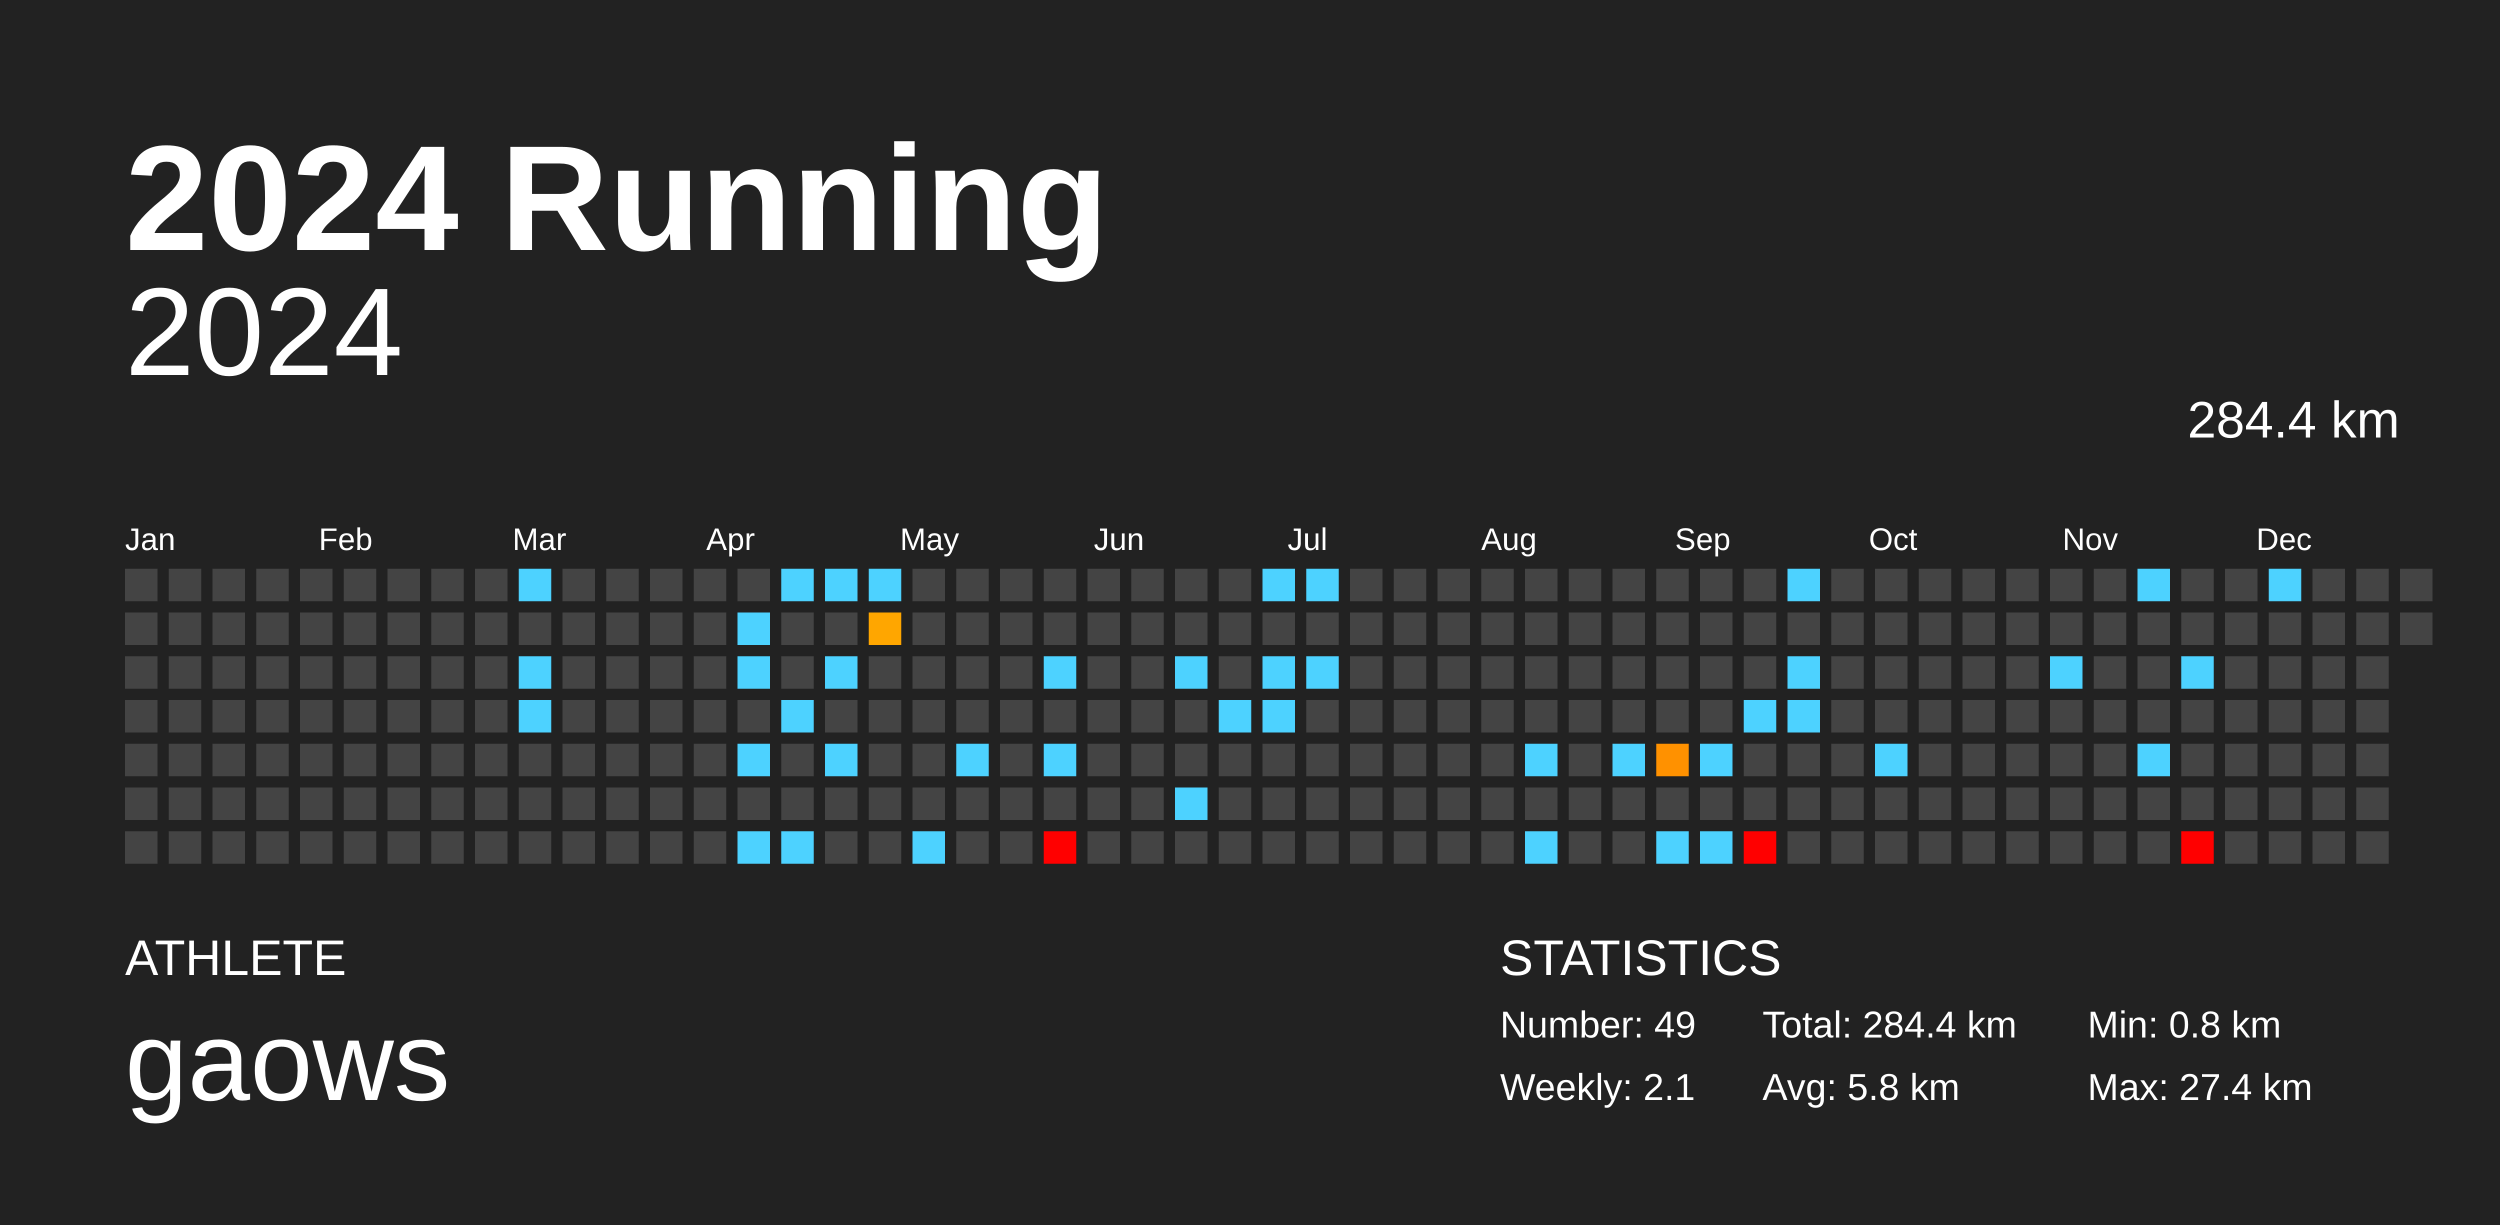
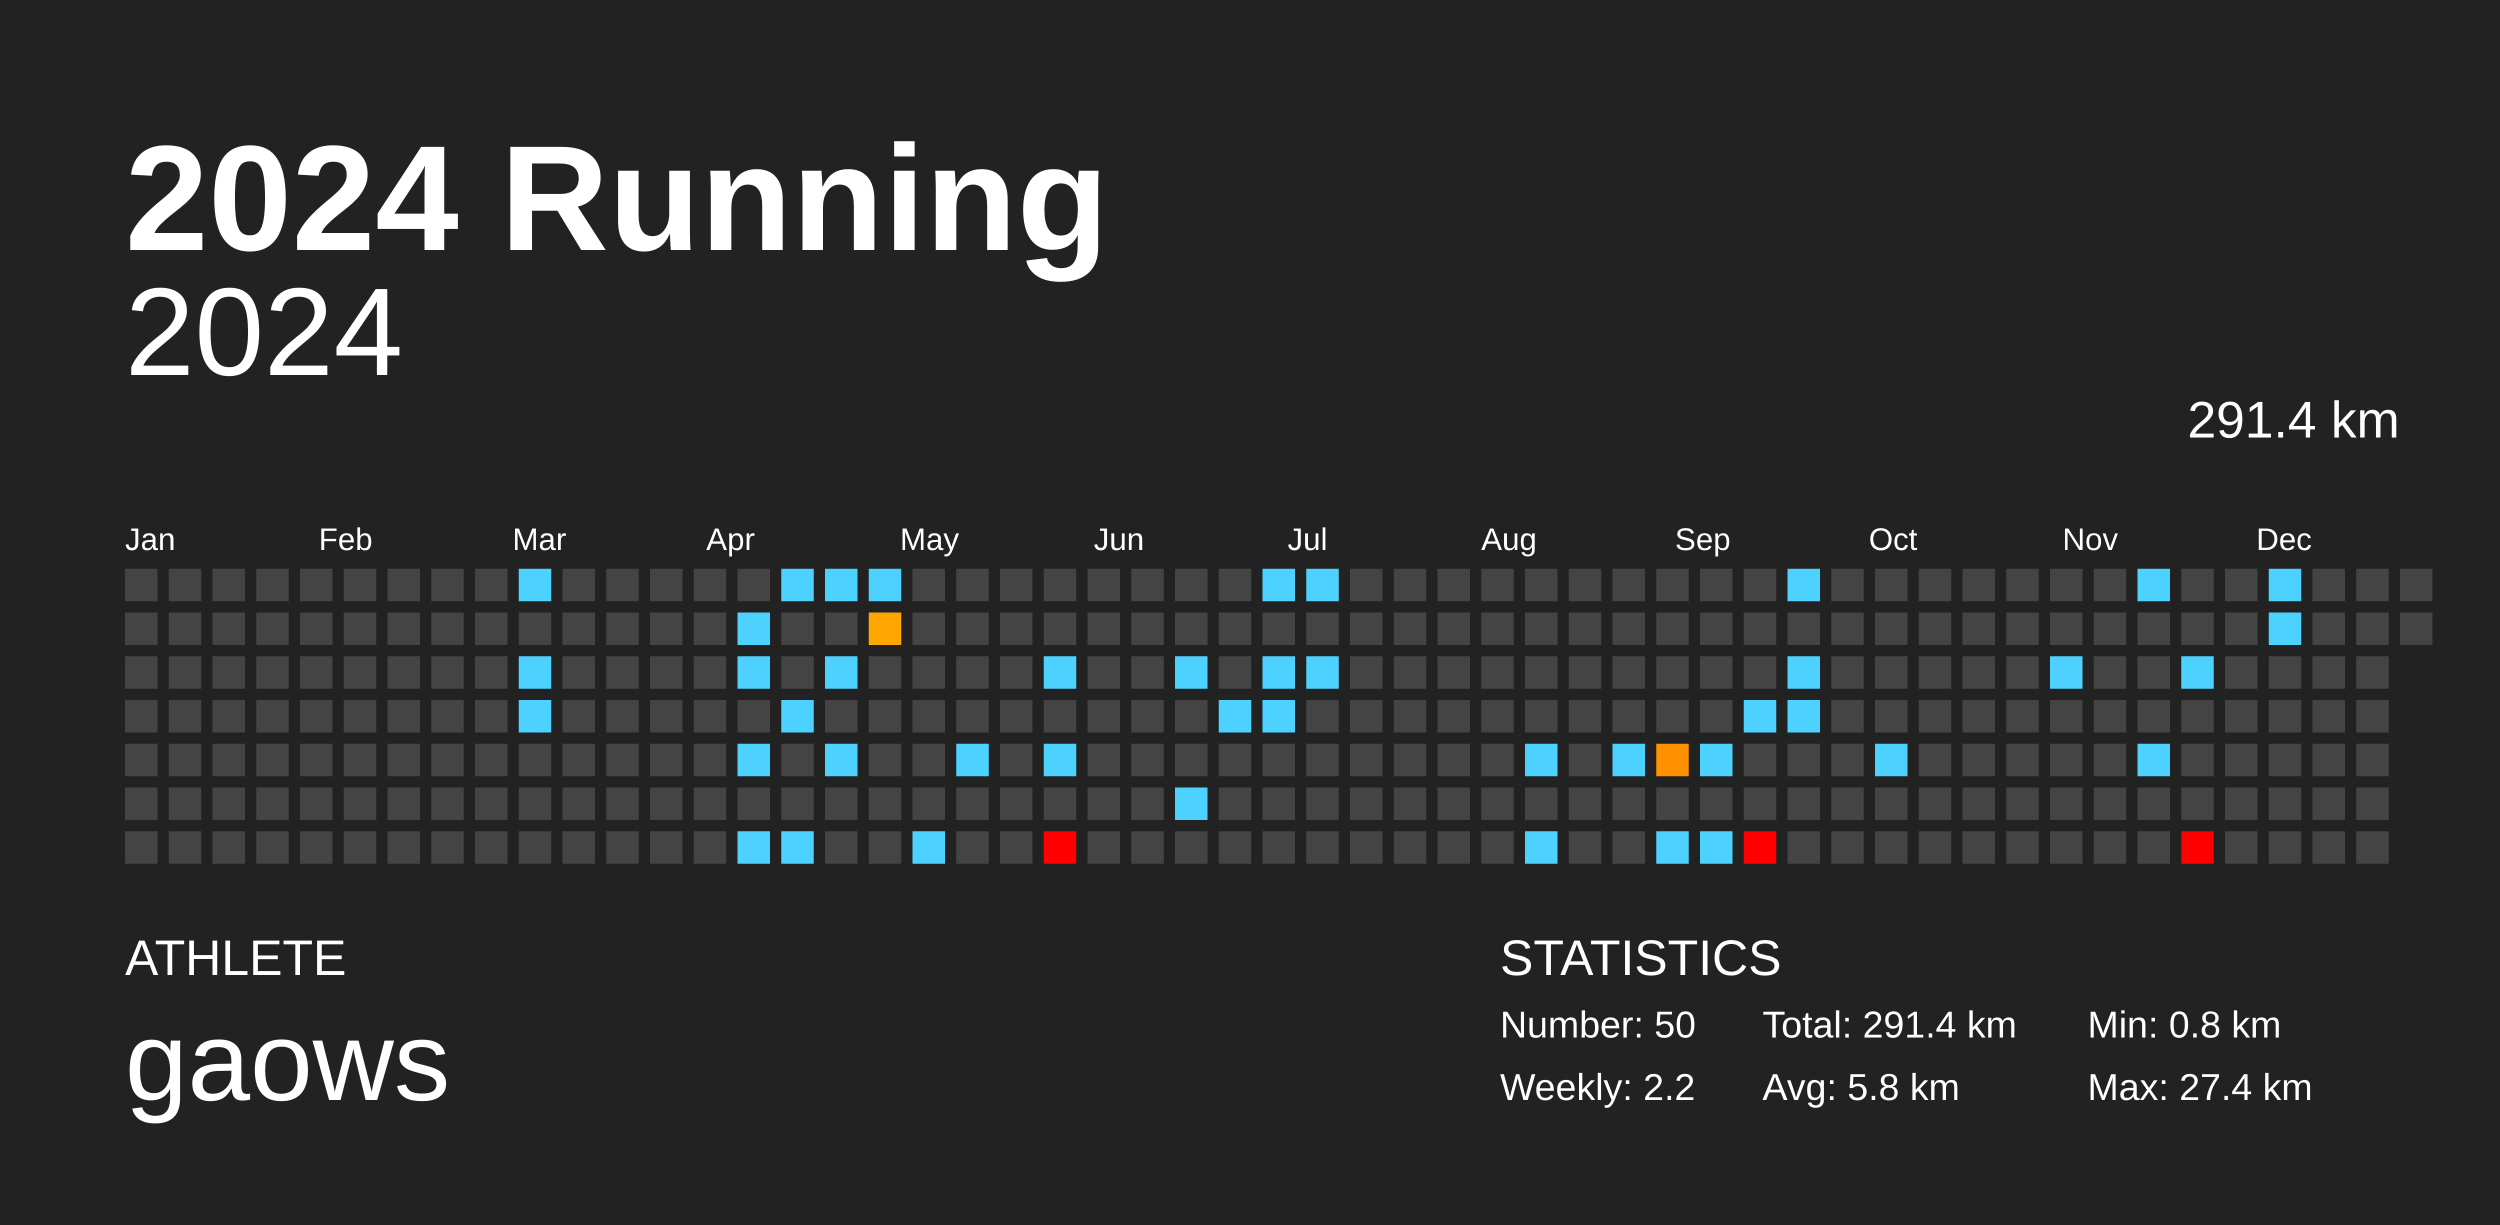
<svg xmlns="http://www.w3.org/2000/svg" baseProfile="full" height="98mm" version="1.1" viewBox="0,0,200,98" width="200mm">
  <defs />
  <rect fill="#222222" height="98" width="200" x="0" y="0" />
  <text fill="#FFFFFF" style="font-size:12px; font-family:Arial; font-weight:bold;" x="10" y="20">2024 Running</text>
  <text fill="#FFFFFF" style="font-size:4px; font-family:Arial" x="10" y="78">ATHLETE</text>
  <text fill="#FFFFFF" style="font-size:9px; font-family:Arial" x="10" y="88">gaows</text>
  <text fill="#FFFFFF" style="font-size:4px; font-family:Arial" x="120" y="78">STATISTICS</text>
-   <text fill="#FFFFFF" style="font-size:3px; font-family:Arial" x="120" y="83">Number: 49</text>
-   <text fill="#FFFFFF" style="font-size:3px; font-family:Arial" x="120" y="88">Weekly: 2.1</text>
-   <text fill="#FFFFFF" style="font-size:3px; font-family:Arial" x="141" y="83">Total: 284.4 km</text>
+   <text fill="#FFFFFF" style="font-size:3px; font-family:Arial" x="120" y="83">Number: 50</text>
+   <text fill="#FFFFFF" style="font-size:3px; font-family:Arial" x="120" y="88">Weekly: 2.2</text>
+   <text fill="#FFFFFF" style="font-size:3px; font-family:Arial" x="141" y="83">Total: 291.4 km</text>
  <text fill="#FFFFFF" style="font-size:3px; font-family:Arial" x="141" y="88">Avg: 5.8 km</text>
  <text fill="#FFFFFF" style="font-size:3px; font-family:Arial" x="167" y="83">Min: 0.8 km</text>
  <text fill="#FFFFFF" style="font-size:3px; font-family:Arial" x="167" y="88">Max: 27.4 km</text>
  <text alignment-baseline="hanging" fill="#FFFFFF" style="font-size:10.0px; font-family:Arial;" x="10" y="30">2024</text>
-   <text alignment-baseline="hanging" fill="#FFFFFF" style="font-size:4.125px; font-family:Arial;" x="175" y="35">284.4 km</text>
+   <text alignment-baseline="hanging" fill="#FFFFFF" style="font-size:4.125px; font-family:Arial;" x="175" y="35">291.4 km</text>
  <text fill="#FFFFFF" style="font-size:2.5px; font-family:Arial" x="10.0" y="44">Jan</text>
  <text fill="#FFFFFF" style="font-size:2.5px; font-family:Arial" x="25.5" y="44">Feb</text>
  <text fill="#FFFFFF" style="font-size:2.5px; font-family:Arial" x="41.0" y="44">Mar</text>
  <text fill="#FFFFFF" style="font-size:2.5px; font-family:Arial" x="56.5" y="44">Apr</text>
  <text fill="#FFFFFF" style="font-size:2.5px; font-family:Arial" x="72.0" y="44">May</text>
  <text fill="#FFFFFF" style="font-size:2.5px; font-family:Arial" x="87.5" y="44">Jun</text>
  <text fill="#FFFFFF" style="font-size:2.5px; font-family:Arial" x="103.0" y="44">Jul</text>
  <text fill="#FFFFFF" style="font-size:2.5px; font-family:Arial" x="118.5" y="44">Aug</text>
  <text fill="#FFFFFF" style="font-size:2.5px; font-family:Arial" x="134.0" y="44">Sep</text>
  <text fill="#FFFFFF" style="font-size:2.5px; font-family:Arial" x="149.5" y="44">Oct</text>
  <text fill="#FFFFFF" style="font-size:2.5px; font-family:Arial" x="165.0" y="44">Nov</text>
  <text fill="#FFFFFF" style="font-size:2.5px; font-family:Arial" x="180.5" y="44">Dec</text>
  <rect fill="#444444" height="2.6" width="2.6" x="10.0" y="45.5" />
  <rect fill="#444444" height="2.6" width="2.6" x="10.0" y="49.0" />
  <rect fill="#444444" height="2.6" width="2.6" x="10.0" y="52.5" />
  <rect fill="#444444" height="2.6" width="2.6" x="10.0" y="56.0" />
  <rect fill="#444444" height="2.6" width="2.6" x="10.0" y="59.5" />
  <rect fill="#444444" height="2.6" width="2.6" x="10.0" y="63.0" />
  <rect fill="#444444" height="2.6" width="2.6" x="10.0" y="66.5" />
  <rect fill="#444444" height="2.6" width="2.6" x="13.5" y="45.5" />
  <rect fill="#444444" height="2.6" width="2.6" x="13.5" y="49.0" />
  <rect fill="#444444" height="2.6" width="2.6" x="13.5" y="52.5" />
  <rect fill="#444444" height="2.6" width="2.6" x="13.5" y="56.0" />
  <rect fill="#444444" height="2.6" width="2.6" x="13.5" y="59.5" />
  <rect fill="#444444" height="2.6" width="2.6" x="13.5" y="63.0" />
  <rect fill="#444444" height="2.6" width="2.6" x="13.5" y="66.5" />
  <rect fill="#444444" height="2.6" width="2.6" x="17.0" y="45.5" />
  <rect fill="#444444" height="2.6" width="2.6" x="17.0" y="49.0" />
  <rect fill="#444444" height="2.6" width="2.6" x="17.0" y="52.5" />
  <rect fill="#444444" height="2.6" width="2.6" x="17.0" y="56.0" />
  <rect fill="#444444" height="2.6" width="2.6" x="17.0" y="59.5" />
  <rect fill="#444444" height="2.6" width="2.6" x="17.0" y="63.0" />
  <rect fill="#444444" height="2.6" width="2.6" x="17.0" y="66.5" />
  <rect fill="#444444" height="2.6" width="2.6" x="20.5" y="45.5" />
  <rect fill="#444444" height="2.6" width="2.6" x="20.5" y="49.0" />
  <rect fill="#444444" height="2.6" width="2.6" x="20.5" y="52.5" />
  <rect fill="#444444" height="2.6" width="2.6" x="20.5" y="56.0" />
  <rect fill="#444444" height="2.6" width="2.6" x="20.5" y="59.5" />
  <rect fill="#444444" height="2.6" width="2.6" x="20.5" y="63.0" />
  <rect fill="#444444" height="2.6" width="2.6" x="20.5" y="66.5" />
  <rect fill="#444444" height="2.6" width="2.6" x="24.0" y="45.5" />
  <rect fill="#444444" height="2.6" width="2.6" x="24.0" y="49.0" />
  <rect fill="#444444" height="2.6" width="2.6" x="24.0" y="52.5" />
  <rect fill="#444444" height="2.6" width="2.6" x="24.0" y="56.0" />
  <rect fill="#444444" height="2.6" width="2.6" x="24.0" y="59.5" />
  <rect fill="#444444" height="2.6" width="2.6" x="24.0" y="63.0" />
  <rect fill="#444444" height="2.6" width="2.6" x="24.0" y="66.5" />
  <rect fill="#444444" height="2.6" width="2.6" x="27.5" y="45.5" />
  <rect fill="#444444" height="2.6" width="2.6" x="27.5" y="49.0" />
  <rect fill="#444444" height="2.6" width="2.6" x="27.5" y="52.5" />
  <rect fill="#444444" height="2.6" width="2.6" x="27.5" y="56.0" />
  <rect fill="#444444" height="2.6" width="2.6" x="27.5" y="59.5" />
  <rect fill="#444444" height="2.6" width="2.6" x="27.5" y="63.0" />
  <rect fill="#444444" height="2.6" width="2.6" x="27.5" y="66.5" />
  <rect fill="#444444" height="2.6" width="2.6" x="31.0" y="45.5" />
  <rect fill="#444444" height="2.6" width="2.6" x="31.0" y="49.0" />
  <rect fill="#444444" height="2.6" width="2.6" x="31.0" y="52.5" />
  <rect fill="#444444" height="2.6" width="2.6" x="31.0" y="56.0" />
  <rect fill="#444444" height="2.6" width="2.6" x="31.0" y="59.5" />
  <rect fill="#444444" height="2.6" width="2.6" x="31.0" y="63.0" />
  <rect fill="#444444" height="2.6" width="2.6" x="31.0" y="66.5" />
  <rect fill="#444444" height="2.6" width="2.6" x="34.5" y="45.5" />
  <rect fill="#444444" height="2.6" width="2.6" x="34.5" y="49.0" />
  <rect fill="#444444" height="2.6" width="2.6" x="34.5" y="52.5" />
  <rect fill="#444444" height="2.6" width="2.6" x="34.5" y="56.0" />
  <rect fill="#444444" height="2.6" width="2.6" x="34.5" y="59.5" />
  <rect fill="#444444" height="2.6" width="2.6" x="34.5" y="63.0" />
  <rect fill="#444444" height="2.6" width="2.6" x="34.5" y="66.5" />
  <rect fill="#444444" height="2.6" width="2.6" x="38.0" y="45.5" />
  <rect fill="#444444" height="2.6" width="2.6" x="38.0" y="49.0" />
  <rect fill="#444444" height="2.6" width="2.6" x="38.0" y="52.5" />
  <rect fill="#444444" height="2.6" width="2.6" x="38.0" y="56.0" />
  <rect fill="#444444" height="2.6" width="2.6" x="38.0" y="59.5" />
  <rect fill="#444444" height="2.6" width="2.6" x="38.0" y="63.0" />
  <rect fill="#444444" height="2.6" width="2.6" x="38.0" y="66.5" />
  <rect fill="#4dd2ff" height="2.6" width="2.6" x="41.5" y="45.5" />
  <rect fill="#444444" height="2.6" width="2.6" x="41.5" y="49.0" />
  <rect fill="#4dd2ff" height="2.6" width="2.6" x="41.5" y="52.5" />
  <rect fill="#4dd2ff" height="2.6" width="2.6" x="41.5" y="56.0" />
  <rect fill="#444444" height="2.6" width="2.6" x="41.5" y="59.5" />
  <rect fill="#444444" height="2.6" width="2.6" x="41.5" y="63.0" />
  <rect fill="#444444" height="2.6" width="2.6" x="41.5" y="66.5" />
  <rect fill="#444444" height="2.6" width="2.6" x="45.0" y="45.5" />
  <rect fill="#444444" height="2.6" width="2.6" x="45.0" y="49.0" />
  <rect fill="#444444" height="2.6" width="2.6" x="45.0" y="52.5" />
  <rect fill="#444444" height="2.6" width="2.6" x="45.0" y="56.0" />
  <rect fill="#444444" height="2.6" width="2.6" x="45.0" y="59.5" />
  <rect fill="#444444" height="2.6" width="2.6" x="45.0" y="63.0" />
  <rect fill="#444444" height="2.6" width="2.6" x="45.0" y="66.5" />
  <rect fill="#444444" height="2.6" width="2.6" x="48.5" y="45.5" />
  <rect fill="#444444" height="2.6" width="2.6" x="48.5" y="49.0" />
  <rect fill="#444444" height="2.6" width="2.6" x="48.5" y="52.5" />
  <rect fill="#444444" height="2.6" width="2.6" x="48.5" y="56.0" />
  <rect fill="#444444" height="2.6" width="2.6" x="48.5" y="59.5" />
  <rect fill="#444444" height="2.6" width="2.6" x="48.5" y="63.0" />
  <rect fill="#444444" height="2.6" width="2.6" x="48.5" y="66.5" />
  <rect fill="#444444" height="2.6" width="2.6" x="52.0" y="45.5" />
  <rect fill="#444444" height="2.6" width="2.6" x="52.0" y="49.0" />
  <rect fill="#444444" height="2.6" width="2.6" x="52.0" y="52.5" />
  <rect fill="#444444" height="2.6" width="2.6" x="52.0" y="56.0" />
  <rect fill="#444444" height="2.6" width="2.6" x="52.0" y="59.5" />
  <rect fill="#444444" height="2.6" width="2.6" x="52.0" y="63.0" />
  <rect fill="#444444" height="2.6" width="2.6" x="52.0" y="66.5" />
  <rect fill="#444444" height="2.6" width="2.6" x="55.5" y="45.5" />
  <rect fill="#444444" height="2.6" width="2.6" x="55.5" y="49.0" />
  <rect fill="#444444" height="2.6" width="2.6" x="55.5" y="52.5" />
  <rect fill="#444444" height="2.6" width="2.6" x="55.5" y="56.0" />
  <rect fill="#444444" height="2.6" width="2.6" x="55.5" y="59.5" />
  <rect fill="#444444" height="2.6" width="2.6" x="55.5" y="63.0" />
  <rect fill="#444444" height="2.6" width="2.6" x="55.5" y="66.5" />
  <rect fill="#444444" height="2.6" width="2.6" x="59.0" y="45.5" />
  <rect fill="#4dd2ff" height="2.6" width="2.6" x="59.0" y="49.0" />
  <rect fill="#4dd2ff" height="2.6" width="2.6" x="59.0" y="52.5" />
  <rect fill="#444444" height="2.6" width="2.6" x="59.0" y="56.0" />
  <rect fill="#4dd2ff" height="2.6" width="2.6" x="59.0" y="59.5" />
  <rect fill="#444444" height="2.6" width="2.6" x="59.0" y="63.0" />
  <rect fill="#4dd2ff" height="2.6" width="2.6" x="59.0" y="66.5" />
  <rect fill="#4dd2ff" height="2.6" width="2.6" x="62.5" y="45.5" />
  <rect fill="#444444" height="2.6" width="2.6" x="62.5" y="49.0" />
  <rect fill="#444444" height="2.6" width="2.6" x="62.5" y="52.5" />
  <rect fill="#4dd2ff" height="2.6" width="2.6" x="62.5" y="56.0" />
  <rect fill="#444444" height="2.6" width="2.6" x="62.5" y="59.5" />
  <rect fill="#444444" height="2.6" width="2.6" x="62.5" y="63.0" />
  <rect fill="#4dd2ff" height="2.6" width="2.6" x="62.5" y="66.5" />
  <rect fill="#4dd2ff" height="2.6" width="2.6" x="66.0" y="45.5" />
  <rect fill="#444444" height="2.6" width="2.6" x="66.0" y="49.0" />
  <rect fill="#4dd2ff" height="2.6" width="2.6" x="66.0" y="52.5" />
  <rect fill="#444444" height="2.6" width="2.6" x="66.0" y="56.0" />
  <rect fill="#4dd2ff" height="2.6" width="2.6" x="66.0" y="59.5" />
  <rect fill="#444444" height="2.6" width="2.6" x="66.0" y="63.0" />
  <rect fill="#444444" height="2.6" width="2.6" x="66.0" y="66.5" />
  <rect fill="#4dd2ff" height="2.6" width="2.6" x="69.5" y="45.5" />
  <rect fill="#ffa600" height="2.6" width="2.6" x="69.5" y="49.0" />
  <rect fill="#444444" height="2.6" width="2.6" x="69.5" y="52.5" />
  <rect fill="#444444" height="2.6" width="2.6" x="69.5" y="56.0" />
  <rect fill="#444444" height="2.6" width="2.6" x="69.5" y="59.5" />
  <rect fill="#444444" height="2.6" width="2.6" x="69.5" y="63.0" />
  <rect fill="#444444" height="2.6" width="2.6" x="69.5" y="66.5" />
  <rect fill="#444444" height="2.6" width="2.6" x="73.0" y="45.5" />
  <rect fill="#444444" height="2.6" width="2.6" x="73.0" y="49.0" />
  <rect fill="#444444" height="2.6" width="2.6" x="73.0" y="52.5" />
  <rect fill="#444444" height="2.6" width="2.6" x="73.0" y="56.0" />
  <rect fill="#444444" height="2.6" width="2.6" x="73.0" y="59.5" />
  <rect fill="#444444" height="2.6" width="2.6" x="73.0" y="63.0" />
  <rect fill="#4dd2ff" height="2.6" width="2.6" x="73.0" y="66.5" />
  <rect fill="#444444" height="2.6" width="2.6" x="76.5" y="45.5" />
  <rect fill="#444444" height="2.6" width="2.6" x="76.5" y="49.0" />
  <rect fill="#444444" height="2.6" width="2.6" x="76.5" y="52.5" />
  <rect fill="#444444" height="2.6" width="2.6" x="76.5" y="56.0" />
  <rect fill="#4dd2ff" height="2.6" width="2.6" x="76.5" y="59.5" />
  <rect fill="#444444" height="2.6" width="2.6" x="76.5" y="63.0" />
  <rect fill="#444444" height="2.6" width="2.6" x="76.5" y="66.5" />
  <rect fill="#444444" height="2.6" width="2.6" x="80.0" y="45.5" />
  <rect fill="#444444" height="2.6" width="2.6" x="80.0" y="49.0" />
  <rect fill="#444444" height="2.6" width="2.6" x="80.0" y="52.5" />
  <rect fill="#444444" height="2.6" width="2.6" x="80.0" y="56.0" />
  <rect fill="#444444" height="2.6" width="2.6" x="80.0" y="59.5" />
  <rect fill="#444444" height="2.6" width="2.6" x="80.0" y="63.0" />
  <rect fill="#444444" height="2.6" width="2.6" x="80.0" y="66.5" />
  <rect fill="#444444" height="2.6" width="2.6" x="83.5" y="45.5" />
  <rect fill="#444444" height="2.6" width="2.6" x="83.5" y="49.0" />
  <rect fill="#4dd2ff" height="2.6" width="2.6" x="83.5" y="52.5" />
  <rect fill="#444444" height="2.6" width="2.6" x="83.5" y="56.0" />
  <rect fill="#4dd2ff" height="2.6" width="2.6" x="83.5" y="59.5" />
  <rect fill="#444444" height="2.6" width="2.6" x="83.5" y="63.0" />
  <rect fill="red" height="2.6" width="2.6" x="83.5" y="66.5" />
  <rect fill="#444444" height="2.6" width="2.6" x="87.0" y="45.5" />
  <rect fill="#444444" height="2.6" width="2.6" x="87.0" y="49.0" />
  <rect fill="#444444" height="2.6" width="2.6" x="87.0" y="52.5" />
  <rect fill="#444444" height="2.6" width="2.6" x="87.0" y="56.0" />
  <rect fill="#444444" height="2.6" width="2.6" x="87.0" y="59.5" />
  <rect fill="#444444" height="2.6" width="2.6" x="87.0" y="63.0" />
  <rect fill="#444444" height="2.6" width="2.6" x="87.0" y="66.5" />
  <rect fill="#444444" height="2.6" width="2.6" x="90.5" y="45.5" />
  <rect fill="#444444" height="2.6" width="2.6" x="90.5" y="49.0" />
  <rect fill="#444444" height="2.6" width="2.6" x="90.5" y="52.5" />
  <rect fill="#444444" height="2.6" width="2.6" x="90.5" y="56.0" />
  <rect fill="#444444" height="2.6" width="2.6" x="90.5" y="59.5" />
  <rect fill="#444444" height="2.6" width="2.6" x="90.5" y="63.0" />
  <rect fill="#444444" height="2.6" width="2.6" x="90.5" y="66.5" />
  <rect fill="#444444" height="2.6" width="2.6" x="94.0" y="45.5" />
  <rect fill="#444444" height="2.6" width="2.6" x="94.0" y="49.0" />
  <rect fill="#4dd2ff" height="2.6" width="2.6" x="94.0" y="52.5" />
  <rect fill="#444444" height="2.6" width="2.6" x="94.0" y="56.0" />
  <rect fill="#444444" height="2.6" width="2.6" x="94.0" y="59.5" />
  <rect fill="#4dd2ff" height="2.6" width="2.6" x="94.0" y="63.0" />
  <rect fill="#444444" height="2.6" width="2.6" x="94.0" y="66.5" />
  <rect fill="#444444" height="2.6" width="2.6" x="97.5" y="45.5" />
  <rect fill="#444444" height="2.6" width="2.6" x="97.5" y="49.0" />
  <rect fill="#444444" height="2.6" width="2.6" x="97.5" y="52.5" />
  <rect fill="#4dd2ff" height="2.6" width="2.6" x="97.5" y="56.0" />
  <rect fill="#444444" height="2.6" width="2.6" x="97.5" y="59.5" />
  <rect fill="#444444" height="2.6" width="2.6" x="97.5" y="63.0" />
  <rect fill="#444444" height="2.6" width="2.6" x="97.5" y="66.5" />
  <rect fill="#4dd2ff" height="2.6" width="2.6" x="101.0" y="45.5" />
  <rect fill="#444444" height="2.6" width="2.6" x="101.0" y="49.0" />
  <rect fill="#4dd2ff" height="2.6" width="2.6" x="101.0" y="52.5" />
  <rect fill="#4dd2ff" height="2.6" width="2.6" x="101.0" y="56.0" />
  <rect fill="#444444" height="2.6" width="2.6" x="101.0" y="59.5" />
  <rect fill="#444444" height="2.6" width="2.6" x="101.0" y="63.0" />
  <rect fill="#444444" height="2.6" width="2.6" x="101.0" y="66.5" />
  <rect fill="#4dd2ff" height="2.6" width="2.6" x="104.5" y="45.5" />
  <rect fill="#444444" height="2.6" width="2.6" x="104.5" y="49.0" />
  <rect fill="#4dd2ff" height="2.6" width="2.6" x="104.5" y="52.5" />
  <rect fill="#444444" height="2.6" width="2.6" x="104.5" y="56.0" />
  <rect fill="#444444" height="2.6" width="2.6" x="104.5" y="59.5" />
  <rect fill="#444444" height="2.6" width="2.6" x="104.5" y="63.0" />
  <rect fill="#444444" height="2.6" width="2.6" x="104.5" y="66.5" />
  <rect fill="#444444" height="2.6" width="2.6" x="108.0" y="45.5" />
  <rect fill="#444444" height="2.6" width="2.6" x="108.0" y="49.0" />
  <rect fill="#444444" height="2.6" width="2.6" x="108.0" y="52.5" />
  <rect fill="#444444" height="2.6" width="2.6" x="108.0" y="56.0" />
  <rect fill="#444444" height="2.6" width="2.6" x="108.0" y="59.5" />
  <rect fill="#444444" height="2.6" width="2.6" x="108.0" y="63.0" />
  <rect fill="#444444" height="2.6" width="2.6" x="108.0" y="66.5" />
  <rect fill="#444444" height="2.6" width="2.6" x="111.5" y="45.5" />
  <rect fill="#444444" height="2.6" width="2.6" x="111.5" y="49.0" />
  <rect fill="#444444" height="2.6" width="2.6" x="111.5" y="52.5" />
  <rect fill="#444444" height="2.6" width="2.6" x="111.5" y="56.0" />
  <rect fill="#444444" height="2.6" width="2.6" x="111.5" y="59.5" />
  <rect fill="#444444" height="2.6" width="2.6" x="111.5" y="63.0" />
  <rect fill="#444444" height="2.6" width="2.6" x="111.5" y="66.5" />
  <rect fill="#444444" height="2.6" width="2.6" x="115.0" y="45.5" />
  <rect fill="#444444" height="2.6" width="2.6" x="115.0" y="49.0" />
  <rect fill="#444444" height="2.6" width="2.6" x="115.0" y="52.5" />
  <rect fill="#444444" height="2.6" width="2.6" x="115.0" y="56.0" />
  <rect fill="#444444" height="2.6" width="2.6" x="115.0" y="59.5" />
  <rect fill="#444444" height="2.6" width="2.6" x="115.0" y="63.0" />
  <rect fill="#444444" height="2.6" width="2.6" x="115.0" y="66.5" />
  <rect fill="#444444" height="2.6" width="2.6" x="118.5" y="45.5" />
  <rect fill="#444444" height="2.6" width="2.6" x="118.5" y="49.0" />
  <rect fill="#444444" height="2.6" width="2.6" x="118.5" y="52.5" />
  <rect fill="#444444" height="2.6" width="2.6" x="118.5" y="56.0" />
  <rect fill="#444444" height="2.6" width="2.6" x="118.5" y="59.5" />
  <rect fill="#444444" height="2.6" width="2.6" x="118.5" y="63.0" />
  <rect fill="#444444" height="2.6" width="2.6" x="118.5" y="66.5" />
  <rect fill="#444444" height="2.6" width="2.6" x="122.0" y="45.5" />
  <rect fill="#444444" height="2.6" width="2.6" x="122.0" y="49.0" />
  <rect fill="#444444" height="2.6" width="2.6" x="122.0" y="52.5" />
  <rect fill="#444444" height="2.6" width="2.6" x="122.0" y="56.0" />
  <rect fill="#4dd2ff" height="2.6" width="2.6" x="122.0" y="59.5" />
  <rect fill="#444444" height="2.6" width="2.6" x="122.0" y="63.0" />
  <rect fill="#4dd2ff" height="2.6" width="2.6" x="122.0" y="66.5" />
  <rect fill="#444444" height="2.6" width="2.6" x="125.5" y="45.5" />
  <rect fill="#444444" height="2.6" width="2.6" x="125.5" y="49.0" />
  <rect fill="#444444" height="2.6" width="2.6" x="125.5" y="52.5" />
  <rect fill="#444444" height="2.6" width="2.6" x="125.5" y="56.0" />
  <rect fill="#444444" height="2.6" width="2.6" x="125.5" y="59.5" />
  <rect fill="#444444" height="2.6" width="2.6" x="125.5" y="63.0" />
  <rect fill="#444444" height="2.6" width="2.6" x="125.5" y="66.5" />
  <rect fill="#444444" height="2.6" width="2.6" x="129.0" y="45.5" />
  <rect fill="#444444" height="2.6" width="2.6" x="129.0" y="49.0" />
  <rect fill="#444444" height="2.6" width="2.6" x="129.0" y="52.5" />
  <rect fill="#444444" height="2.6" width="2.6" x="129.0" y="56.0" />
  <rect fill="#4dd2ff" height="2.6" width="2.6" x="129.0" y="59.5" />
  <rect fill="#444444" height="2.6" width="2.6" x="129.0" y="63.0" />
  <rect fill="#444444" height="2.6" width="2.6" x="129.0" y="66.5" />
  <rect fill="#444444" height="2.6" width="2.6" x="132.5" y="45.5" />
  <rect fill="#444444" height="2.6" width="2.6" x="132.5" y="49.0" />
  <rect fill="#444444" height="2.6" width="2.6" x="132.5" y="52.5" />
  <rect fill="#444444" height="2.6" width="2.6" x="132.5" y="56.0" />
  <rect fill="#ff9100" height="2.6" width="2.6" x="132.5" y="59.5" />
  <rect fill="#444444" height="2.6" width="2.6" x="132.5" y="63.0" />
  <rect fill="#4dd2ff" height="2.6" width="2.6" x="132.5" y="66.5" />
  <rect fill="#444444" height="2.6" width="2.6" x="136.0" y="45.5" />
  <rect fill="#444444" height="2.6" width="2.6" x="136.0" y="49.0" />
  <rect fill="#444444" height="2.6" width="2.6" x="136.0" y="52.5" />
  <rect fill="#444444" height="2.6" width="2.6" x="136.0" y="56.0" />
  <rect fill="#4dd2ff" height="2.6" width="2.6" x="136.0" y="59.5" />
  <rect fill="#444444" height="2.6" width="2.6" x="136.0" y="63.0" />
  <rect fill="#4dd2ff" height="2.6" width="2.6" x="136.0" y="66.5" />
  <rect fill="#444444" height="2.6" width="2.6" x="139.5" y="45.5" />
  <rect fill="#444444" height="2.6" width="2.6" x="139.5" y="49.0" />
  <rect fill="#444444" height="2.6" width="2.6" x="139.5" y="52.5" />
  <rect fill="#4dd2ff" height="2.6" width="2.6" x="139.5" y="56.0" />
  <rect fill="#444444" height="2.6" width="2.6" x="139.5" y="59.5" />
  <rect fill="#444444" height="2.6" width="2.6" x="139.5" y="63.0" />
  <rect fill="red" height="2.6" width="2.6" x="139.5" y="66.5" />
  <rect fill="#4dd2ff" height="2.6" width="2.6" x="143.0" y="45.5" />
  <rect fill="#444444" height="2.6" width="2.6" x="143.0" y="49.0" />
  <rect fill="#4dd2ff" height="2.6" width="2.6" x="143.0" y="52.5" />
  <rect fill="#4dd2ff" height="2.6" width="2.6" x="143.0" y="56.0" />
  <rect fill="#444444" height="2.6" width="2.6" x="143.0" y="59.5" />
  <rect fill="#444444" height="2.6" width="2.6" x="143.0" y="63.0" />
  <rect fill="#444444" height="2.6" width="2.6" x="143.0" y="66.5" />
  <rect fill="#444444" height="2.6" width="2.6" x="146.5" y="45.5" />
  <rect fill="#444444" height="2.6" width="2.6" x="146.5" y="49.0" />
  <rect fill="#444444" height="2.6" width="2.6" x="146.5" y="52.5" />
  <rect fill="#444444" height="2.6" width="2.6" x="146.5" y="56.0" />
  <rect fill="#444444" height="2.6" width="2.6" x="146.5" y="59.5" />
  <rect fill="#444444" height="2.6" width="2.6" x="146.5" y="63.0" />
  <rect fill="#444444" height="2.6" width="2.6" x="146.5" y="66.5" />
  <rect fill="#444444" height="2.6" width="2.6" x="150.0" y="45.5" />
  <rect fill="#444444" height="2.6" width="2.6" x="150.0" y="49.0" />
  <rect fill="#444444" height="2.6" width="2.6" x="150.0" y="52.5" />
  <rect fill="#444444" height="2.6" width="2.6" x="150.0" y="56.0" />
  <rect fill="#4dd2ff" height="2.6" width="2.6" x="150.0" y="59.5" />
  <rect fill="#444444" height="2.6" width="2.6" x="150.0" y="63.0" />
  <rect fill="#444444" height="2.6" width="2.6" x="150.0" y="66.5" />
  <rect fill="#444444" height="2.6" width="2.6" x="153.5" y="45.5" />
  <rect fill="#444444" height="2.6" width="2.6" x="153.5" y="49.0" />
  <rect fill="#444444" height="2.6" width="2.6" x="153.5" y="52.5" />
  <rect fill="#444444" height="2.6" width="2.6" x="153.5" y="56.0" />
  <rect fill="#444444" height="2.6" width="2.6" x="153.5" y="59.5" />
  <rect fill="#444444" height="2.6" width="2.6" x="153.5" y="63.0" />
  <rect fill="#444444" height="2.6" width="2.6" x="153.5" y="66.5" />
  <rect fill="#444444" height="2.6" width="2.6" x="157.0" y="45.5" />
  <rect fill="#444444" height="2.6" width="2.6" x="157.0" y="49.0" />
  <rect fill="#444444" height="2.6" width="2.6" x="157.0" y="52.5" />
  <rect fill="#444444" height="2.6" width="2.6" x="157.0" y="56.0" />
  <rect fill="#444444" height="2.6" width="2.6" x="157.0" y="59.5" />
  <rect fill="#444444" height="2.6" width="2.6" x="157.0" y="63.0" />
  <rect fill="#444444" height="2.6" width="2.6" x="157.0" y="66.5" />
  <rect fill="#444444" height="2.6" width="2.6" x="160.5" y="45.5" />
  <rect fill="#444444" height="2.6" width="2.6" x="160.5" y="49.0" />
  <rect fill="#444444" height="2.6" width="2.6" x="160.5" y="52.5" />
  <rect fill="#444444" height="2.6" width="2.6" x="160.5" y="56.0" />
  <rect fill="#444444" height="2.6" width="2.6" x="160.5" y="59.5" />
  <rect fill="#444444" height="2.6" width="2.6" x="160.5" y="63.0" />
  <rect fill="#444444" height="2.6" width="2.6" x="160.5" y="66.5" />
  <rect fill="#444444" height="2.6" width="2.6" x="164.0" y="45.5" />
  <rect fill="#444444" height="2.6" width="2.6" x="164.0" y="49.0" />
  <rect fill="#4dd2ff" height="2.6" width="2.6" x="164.0" y="52.5" />
  <rect fill="#444444" height="2.6" width="2.6" x="164.0" y="56.0" />
  <rect fill="#444444" height="2.6" width="2.6" x="164.0" y="59.5" />
  <rect fill="#444444" height="2.6" width="2.6" x="164.0" y="63.0" />
  <rect fill="#444444" height="2.6" width="2.6" x="164.0" y="66.5" />
  <rect fill="#444444" height="2.6" width="2.6" x="167.5" y="45.5" />
  <rect fill="#444444" height="2.6" width="2.6" x="167.5" y="49.0" />
  <rect fill="#444444" height="2.6" width="2.6" x="167.5" y="52.5" />
  <rect fill="#444444" height="2.6" width="2.6" x="167.5" y="56.0" />
  <rect fill="#444444" height="2.6" width="2.6" x="167.5" y="59.5" />
  <rect fill="#444444" height="2.6" width="2.6" x="167.5" y="63.0" />
  <rect fill="#444444" height="2.6" width="2.6" x="167.5" y="66.5" />
  <rect fill="#4dd2ff" height="2.6" width="2.6" x="171.0" y="45.5" />
  <rect fill="#444444" height="2.6" width="2.6" x="171.0" y="49.0" />
  <rect fill="#444444" height="2.6" width="2.6" x="171.0" y="52.5" />
  <rect fill="#444444" height="2.6" width="2.6" x="171.0" y="56.0" />
  <rect fill="#4dd2ff" height="2.6" width="2.6" x="171.0" y="59.5" />
  <rect fill="#444444" height="2.6" width="2.6" x="171.0" y="63.0" />
  <rect fill="#444444" height="2.6" width="2.6" x="171.0" y="66.5" />
  <rect fill="#444444" height="2.6" width="2.6" x="174.5" y="45.5" />
  <rect fill="#444444" height="2.6" width="2.6" x="174.5" y="49.0" />
  <rect fill="#4dd2ff" height="2.6" width="2.6" x="174.5" y="52.5" />
  <rect fill="#444444" height="2.6" width="2.6" x="174.5" y="56.0" />
  <rect fill="#444444" height="2.6" width="2.6" x="174.5" y="59.5" />
  <rect fill="#444444" height="2.6" width="2.6" x="174.5" y="63.0" />
  <rect fill="red" height="2.6" width="2.6" x="174.5" y="66.5" />
  <rect fill="#444444" height="2.6" width="2.6" x="178.0" y="45.5" />
  <rect fill="#444444" height="2.6" width="2.6" x="178.0" y="49.0" />
  <rect fill="#444444" height="2.6" width="2.6" x="178.0" y="52.5" />
  <rect fill="#444444" height="2.6" width="2.6" x="178.0" y="56.0" />
  <rect fill="#444444" height="2.6" width="2.6" x="178.0" y="59.5" />
  <rect fill="#444444" height="2.6" width="2.6" x="178.0" y="63.0" />
  <rect fill="#444444" height="2.6" width="2.6" x="178.0" y="66.5" />
  <rect fill="#4dd2ff" height="2.6" width="2.6" x="181.5" y="45.5" />
-   <rect fill="#444444" height="2.6" width="2.6" x="181.5" y="49.0" />
+   <rect fill="#4dd2ff" height="2.6" width="2.6" x="181.5" y="49.0" />
  <rect fill="#444444" height="2.6" width="2.6" x="181.5" y="52.5" />
  <rect fill="#444444" height="2.6" width="2.6" x="181.5" y="56.0" />
  <rect fill="#444444" height="2.6" width="2.6" x="181.5" y="59.5" />
  <rect fill="#444444" height="2.6" width="2.6" x="181.5" y="63.0" />
  <rect fill="#444444" height="2.6" width="2.6" x="181.5" y="66.5" />
  <rect fill="#444444" height="2.6" width="2.6" x="185.0" y="45.5" />
  <rect fill="#444444" height="2.6" width="2.6" x="185.0" y="49.0" />
  <rect fill="#444444" height="2.6" width="2.6" x="185.0" y="52.5" />
  <rect fill="#444444" height="2.6" width="2.6" x="185.0" y="56.0" />
  <rect fill="#444444" height="2.6" width="2.6" x="185.0" y="59.5" />
  <rect fill="#444444" height="2.6" width="2.6" x="185.0" y="63.0" />
  <rect fill="#444444" height="2.6" width="2.6" x="185.0" y="66.5" />
  <rect fill="#444444" height="2.6" width="2.6" x="188.5" y="45.5" />
  <rect fill="#444444" height="2.6" width="2.6" x="188.5" y="49.0" />
  <rect fill="#444444" height="2.6" width="2.6" x="188.5" y="52.5" />
  <rect fill="#444444" height="2.6" width="2.6" x="188.5" y="56.0" />
  <rect fill="#444444" height="2.6" width="2.6" x="188.5" y="59.5" />
  <rect fill="#444444" height="2.6" width="2.6" x="188.5" y="63.0" />
  <rect fill="#444444" height="2.6" width="2.6" x="188.5" y="66.5" />
  <rect fill="#444444" height="2.6" width="2.6" x="192.0" y="45.5" />
  <rect fill="#444444" height="2.6" width="2.6" x="192.0" y="49.0" />
</svg>
